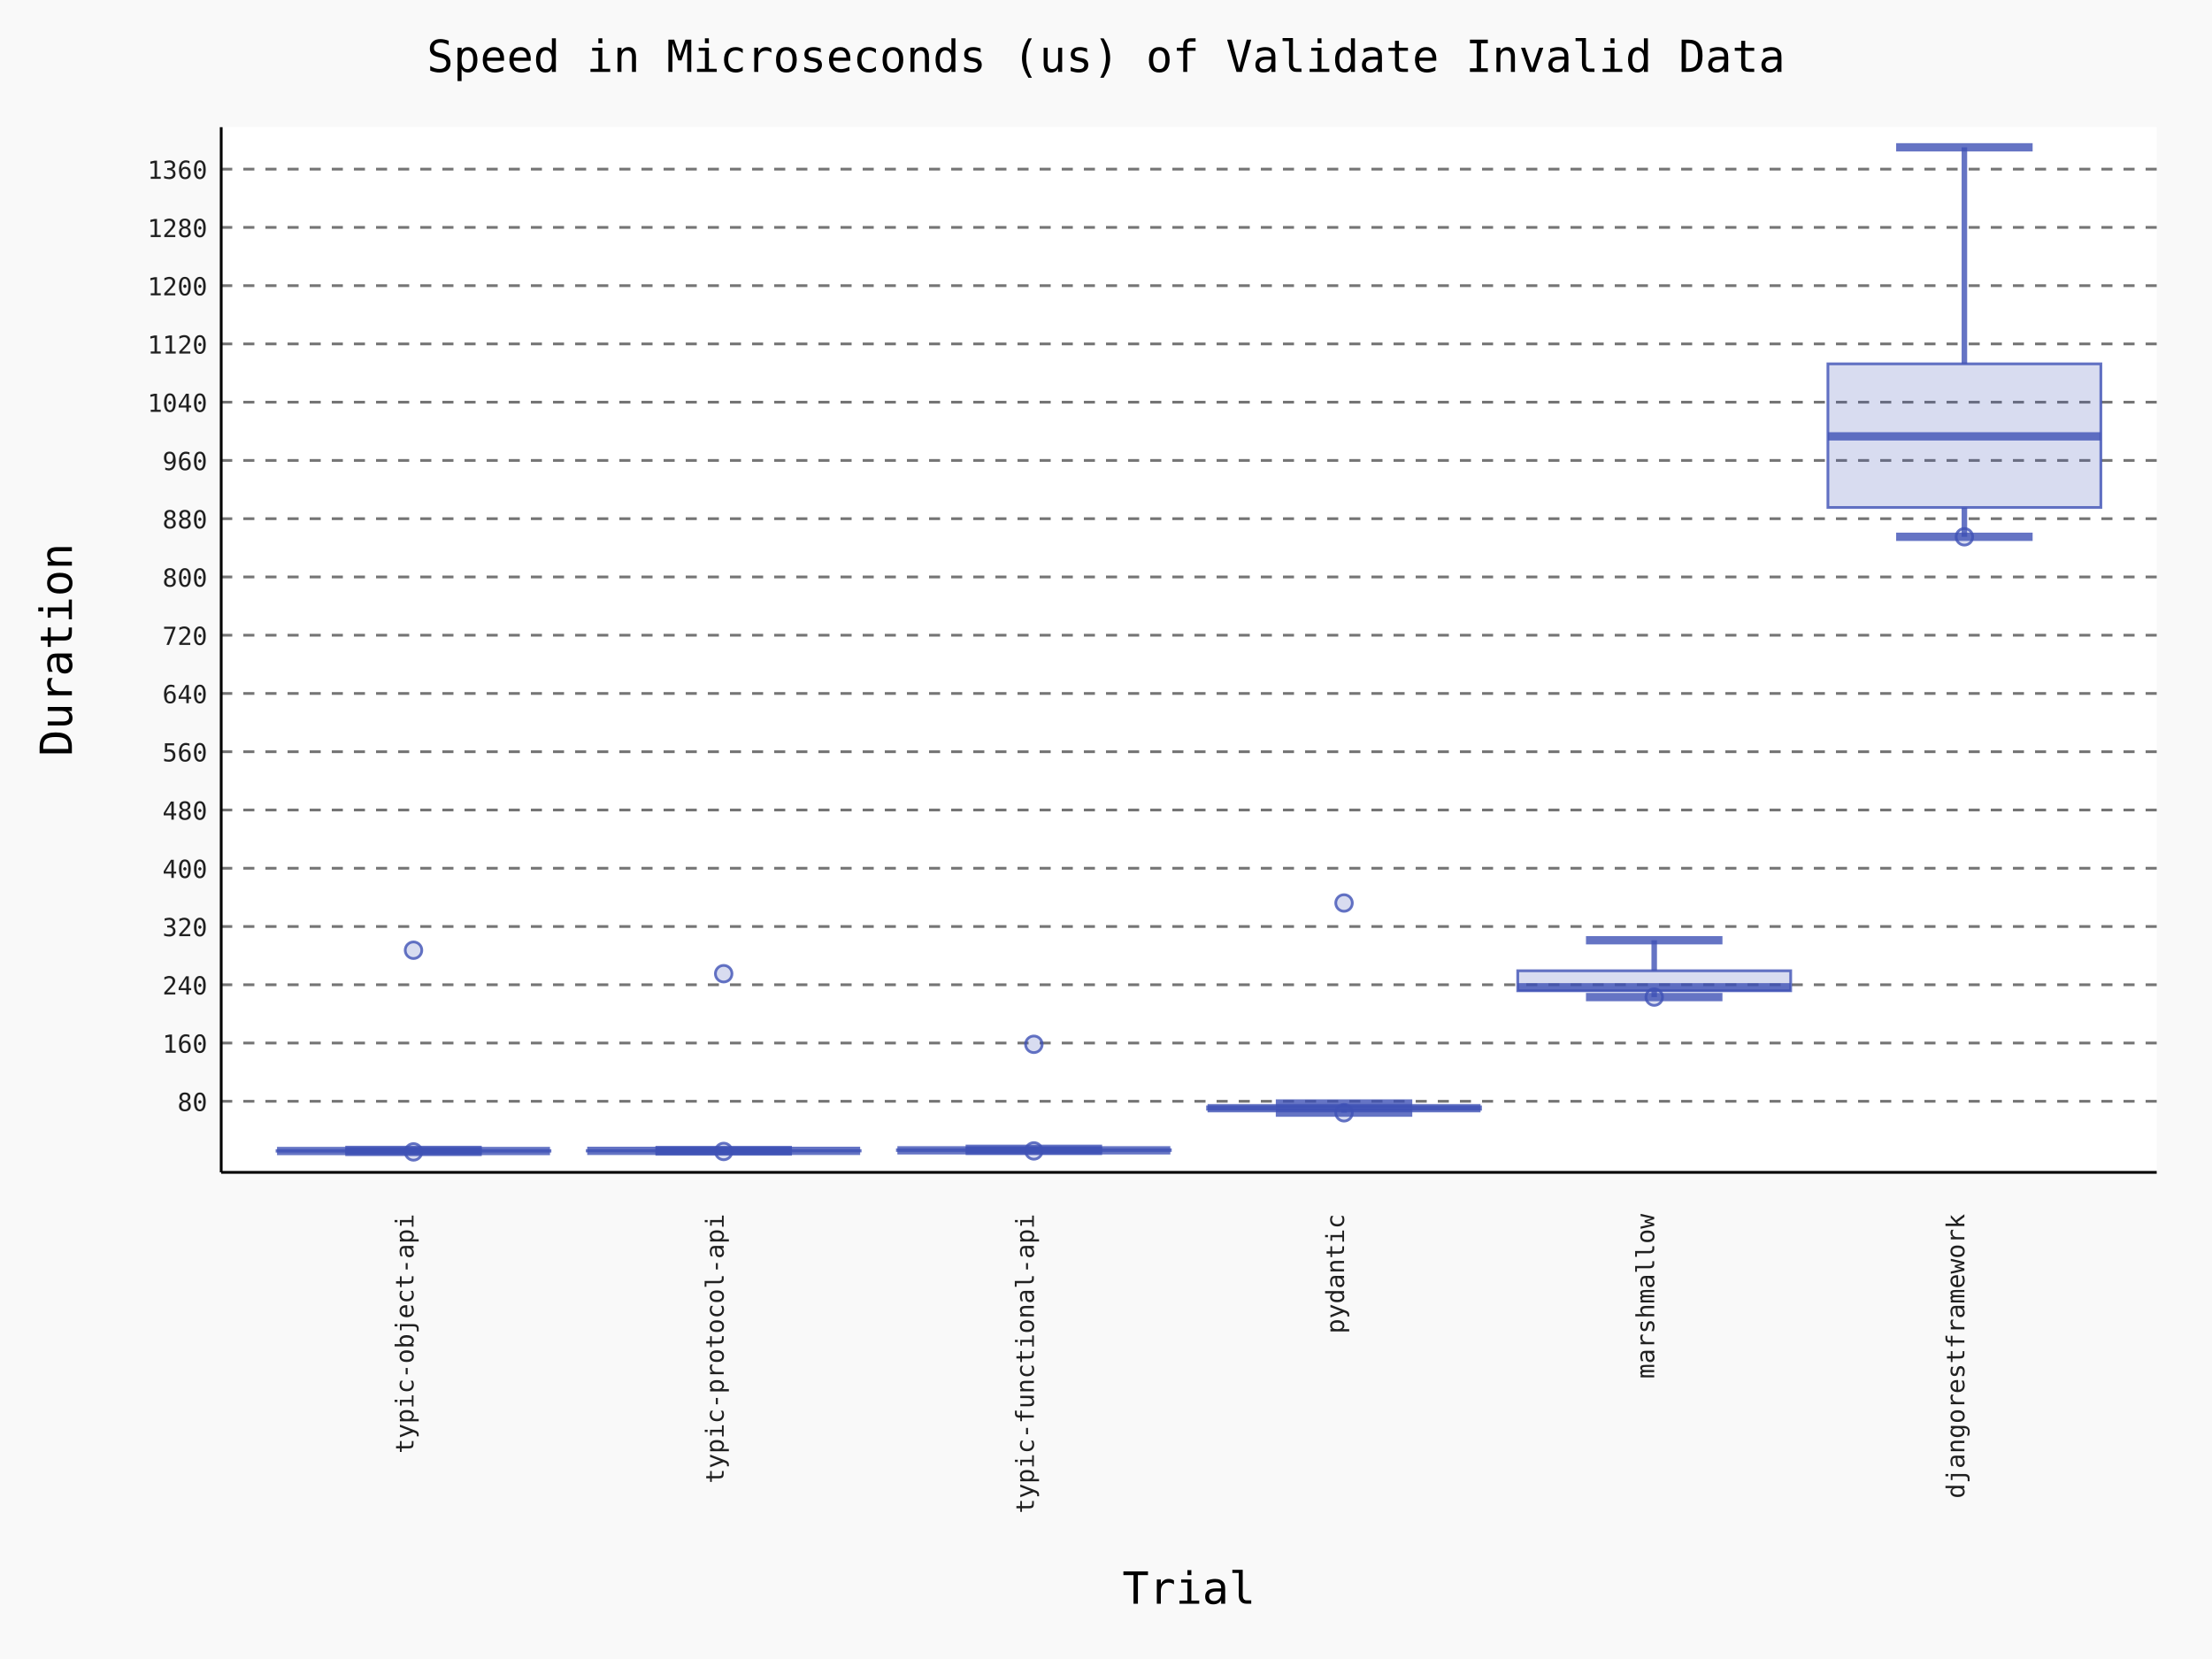
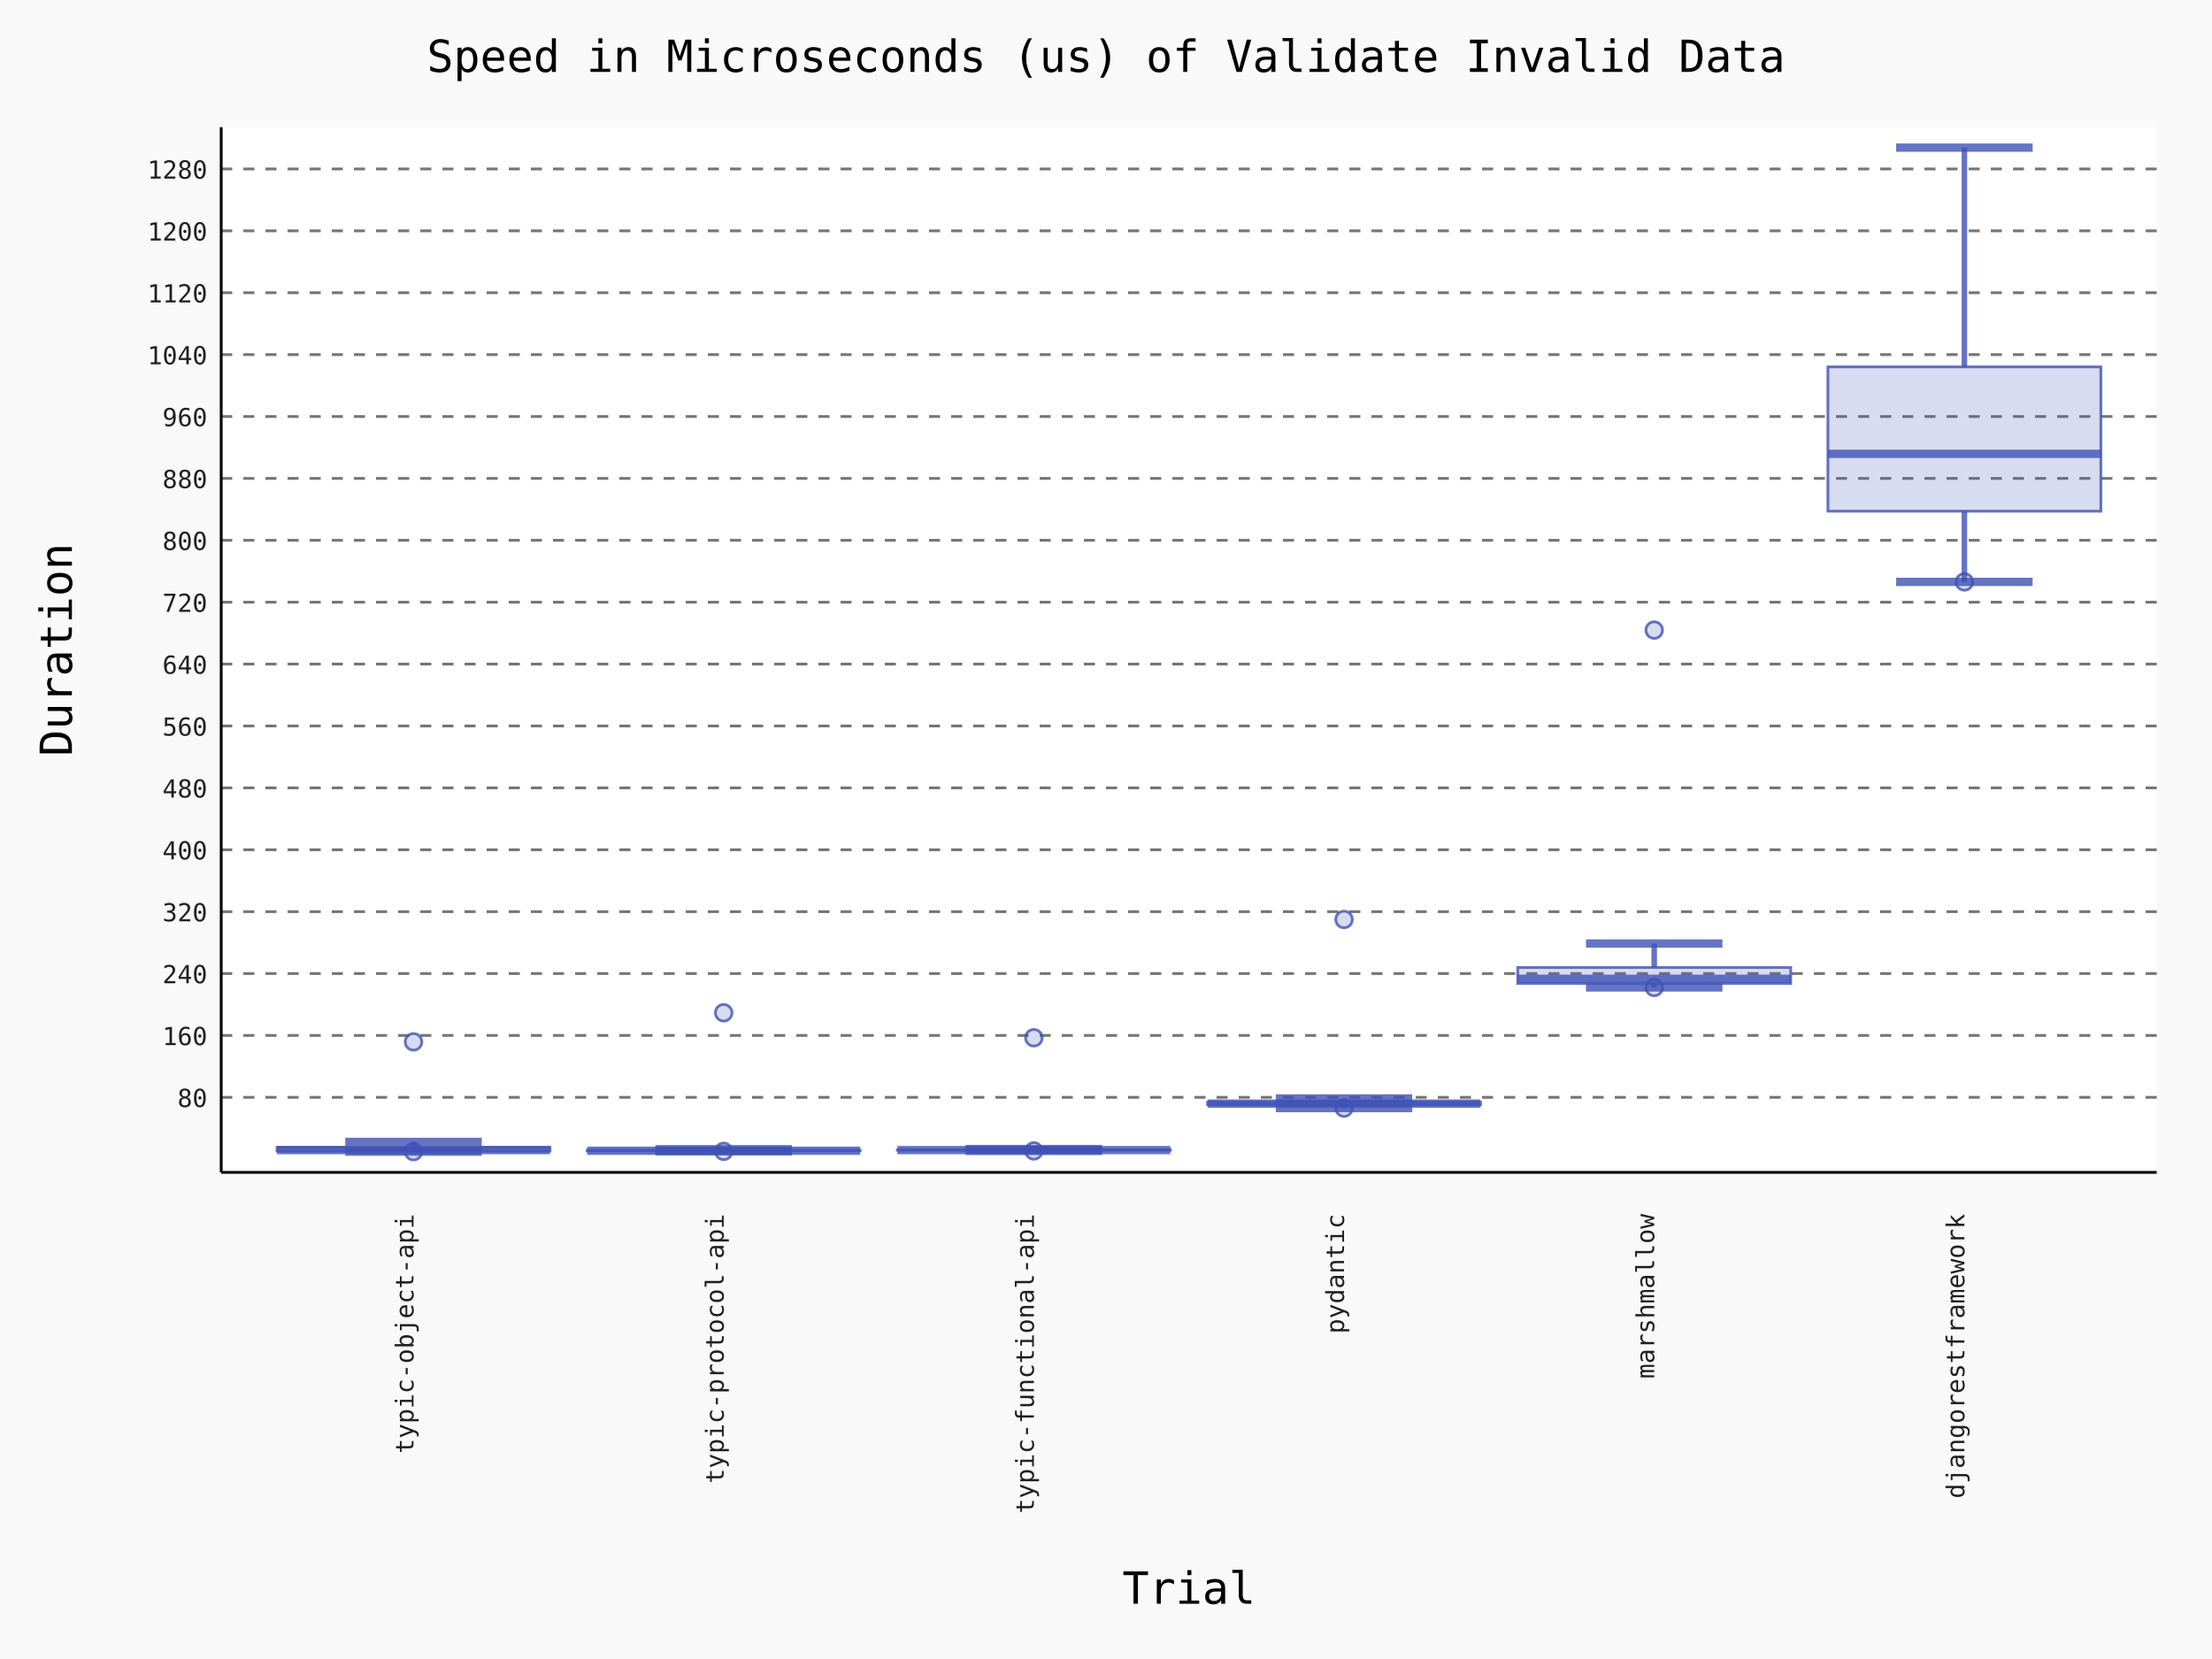
- <svg xmlns="http://www.w3.org/2000/svg" class="pygal-chart" id="chart-93a85186-ef8b-42ab-b8d7-8251a60677cd" viewBox="0 0 800 600">
+ <svg xmlns="http://www.w3.org/2000/svg" id="chart-ef28522b-6632-4b0c-9c1d-3c8eb587b102" class="pygal-chart" viewBox="0 0 800 600">
  <defs>
-     <style type="text/css">#chart-93a85186-ef8b-42ab-b8d7-8251a60677cd{-webkit-user-select:none;-webkit-font-smoothing:antialiased;font-family:Consolas,"Deja Vu Sans Mono","Bitstream Vera Sans Mono","Courier New",monospace}#chart-93a85186-ef8b-42ab-b8d7-8251a60677cd .title{font-family:Consolas,"Deja Vu Sans Mono","Bitstream Vera Sans Mono","Courier New",monospace;font-size:16px}#chart-93a85186-ef8b-42ab-b8d7-8251a60677cd .legends .legend text{font-family:Consolas,"Deja Vu Sans Mono","Bitstream Vera Sans Mono","Courier New",monospace;font-size:14px}#chart-93a85186-ef8b-42ab-b8d7-8251a60677cd .axis text{font-family:Consolas,"Deja Vu Sans Mono","Bitstream Vera Sans Mono","Courier New",monospace;font-size:10px}#chart-93a85186-ef8b-42ab-b8d7-8251a60677cd .axis text.major{font-family:Consolas,"Deja Vu Sans Mono","Bitstream Vera Sans Mono","Courier New",monospace;font-size:10px}#chart-93a85186-ef8b-42ab-b8d7-8251a60677cd .text-overlay text.value{font-family:Consolas,"Deja Vu Sans Mono","Bitstream Vera Sans Mono","Courier New",monospace;font-size:16px}#chart-93a85186-ef8b-42ab-b8d7-8251a60677cd .text-overlay text.label{font-family:Consolas,"Deja Vu Sans Mono","Bitstream Vera Sans Mono","Courier New",monospace;font-size:10px}#chart-93a85186-ef8b-42ab-b8d7-8251a60677cd .tooltip{font-family:Consolas,"Deja Vu Sans Mono","Bitstream Vera Sans Mono","Courier New",monospace;font-size:14px}#chart-93a85186-ef8b-42ab-b8d7-8251a60677cd text.no_data{font-family:Consolas,"Deja Vu Sans Mono","Bitstream Vera Sans Mono","Courier New",monospace;font-size:64px}
- #chart-93a85186-ef8b-42ab-b8d7-8251a60677cd{background-color:rgba(249,249,249,1)}#chart-93a85186-ef8b-42ab-b8d7-8251a60677cd path,#chart-93a85186-ef8b-42ab-b8d7-8251a60677cd line,#chart-93a85186-ef8b-42ab-b8d7-8251a60677cd rect,#chart-93a85186-ef8b-42ab-b8d7-8251a60677cd circle{-webkit-transition:150ms;-moz-transition:150ms;transition:150ms}#chart-93a85186-ef8b-42ab-b8d7-8251a60677cd .graph &gt; .background{fill:rgba(249,249,249,1)}#chart-93a85186-ef8b-42ab-b8d7-8251a60677cd .plot &gt; .background{fill:rgba(255,255,255,1)}#chart-93a85186-ef8b-42ab-b8d7-8251a60677cd .graph{fill:rgba(0,0,0,.87)}#chart-93a85186-ef8b-42ab-b8d7-8251a60677cd text.no_data{fill:rgba(0,0,0,1)}#chart-93a85186-ef8b-42ab-b8d7-8251a60677cd .title{fill:rgba(0,0,0,1)}#chart-93a85186-ef8b-42ab-b8d7-8251a60677cd .legends .legend text{fill:rgba(0,0,0,.87)}#chart-93a85186-ef8b-42ab-b8d7-8251a60677cd .legends .legend:hover text{fill:rgba(0,0,0,1)}#chart-93a85186-ef8b-42ab-b8d7-8251a60677cd .axis .line{stroke:rgba(0,0,0,1)}#chart-93a85186-ef8b-42ab-b8d7-8251a60677cd .axis .guide.line{stroke:rgba(0,0,0,.54)}#chart-93a85186-ef8b-42ab-b8d7-8251a60677cd .axis .major.line{stroke:rgba(0,0,0,.87)}#chart-93a85186-ef8b-42ab-b8d7-8251a60677cd .axis text.major{fill:rgba(0,0,0,1)}#chart-93a85186-ef8b-42ab-b8d7-8251a60677cd .axis.y .guides:hover .guide.line,#chart-93a85186-ef8b-42ab-b8d7-8251a60677cd .line-graph .axis.x .guides:hover .guide.line,#chart-93a85186-ef8b-42ab-b8d7-8251a60677cd .stackedline-graph .axis.x .guides:hover .guide.line,#chart-93a85186-ef8b-42ab-b8d7-8251a60677cd .xy-graph .axis.x .guides:hover .guide.line{stroke:rgba(0,0,0,1)}#chart-93a85186-ef8b-42ab-b8d7-8251a60677cd .axis .guides:hover text{fill:rgba(0,0,0,1)}#chart-93a85186-ef8b-42ab-b8d7-8251a60677cd .reactive{fill-opacity:.7;stroke-opacity:.8}#chart-93a85186-ef8b-42ab-b8d7-8251a60677cd .ci{stroke:rgba(0,0,0,.87)}#chart-93a85186-ef8b-42ab-b8d7-8251a60677cd .reactive.active,#chart-93a85186-ef8b-42ab-b8d7-8251a60677cd .active .reactive{fill-opacity:.8;stroke-opacity:.9;stroke-width:4}#chart-93a85186-ef8b-42ab-b8d7-8251a60677cd .ci .reactive.active{stroke-width:1.5}#chart-93a85186-ef8b-42ab-b8d7-8251a60677cd .series text{fill:rgba(0,0,0,1)}#chart-93a85186-ef8b-42ab-b8d7-8251a60677cd .tooltip rect{fill:rgba(255,255,255,1);stroke:rgba(0,0,0,1);-webkit-transition:opacity 150ms;-moz-transition:opacity 150ms;transition:opacity 150ms}#chart-93a85186-ef8b-42ab-b8d7-8251a60677cd .tooltip .label{fill:rgba(0,0,0,.87)}#chart-93a85186-ef8b-42ab-b8d7-8251a60677cd .tooltip .label{fill:rgba(0,0,0,.87)}#chart-93a85186-ef8b-42ab-b8d7-8251a60677cd .tooltip .legend{font-size:.8em;fill:rgba(0,0,0,.54)}#chart-93a85186-ef8b-42ab-b8d7-8251a60677cd .tooltip .x_label{font-size:.6em;fill:rgba(0,0,0,1)}#chart-93a85186-ef8b-42ab-b8d7-8251a60677cd .tooltip .xlink{font-size:.5em;text-decoration:underline}#chart-93a85186-ef8b-42ab-b8d7-8251a60677cd .tooltip .value{font-size:1.5em}#chart-93a85186-ef8b-42ab-b8d7-8251a60677cd .bound{font-size:.5em}#chart-93a85186-ef8b-42ab-b8d7-8251a60677cd .max-value{font-size:.75em;fill:rgba(0,0,0,.54)}#chart-93a85186-ef8b-42ab-b8d7-8251a60677cd .map-element{fill:rgba(255,255,255,1);stroke:rgba(0,0,0,.54) !important}#chart-93a85186-ef8b-42ab-b8d7-8251a60677cd .map-element .reactive{fill-opacity:inherit;stroke-opacity:inherit}#chart-93a85186-ef8b-42ab-b8d7-8251a60677cd .color-0,#chart-93a85186-ef8b-42ab-b8d7-8251a60677cd .color-0 a:visited{stroke:#3F51B5;fill:#3F51B5}#chart-93a85186-ef8b-42ab-b8d7-8251a60677cd .color-1,#chart-93a85186-ef8b-42ab-b8d7-8251a60677cd .color-1 a:visited{stroke:#3F51B5;fill:#3F51B5}#chart-93a85186-ef8b-42ab-b8d7-8251a60677cd .color-2,#chart-93a85186-ef8b-42ab-b8d7-8251a60677cd .color-2 a:visited{stroke:#3F51B5;fill:#3F51B5}#chart-93a85186-ef8b-42ab-b8d7-8251a60677cd .color-3,#chart-93a85186-ef8b-42ab-b8d7-8251a60677cd .color-3 a:visited{stroke:#3F51B5;fill:#3F51B5}#chart-93a85186-ef8b-42ab-b8d7-8251a60677cd .color-4,#chart-93a85186-ef8b-42ab-b8d7-8251a60677cd .color-4 a:visited{stroke:#3F51B5;fill:#3F51B5}#chart-93a85186-ef8b-42ab-b8d7-8251a60677cd .color-5,#chart-93a85186-ef8b-42ab-b8d7-8251a60677cd .color-5 a:visited{stroke:#3F51B5;fill:#3F51B5}#chart-93a85186-ef8b-42ab-b8d7-8251a60677cd .text-overlay .color-0 text{fill:black}#chart-93a85186-ef8b-42ab-b8d7-8251a60677cd .text-overlay .color-1 text{fill:black}#chart-93a85186-ef8b-42ab-b8d7-8251a60677cd .text-overlay .color-2 text{fill:black}#chart-93a85186-ef8b-42ab-b8d7-8251a60677cd .text-overlay .color-3 text{fill:black}#chart-93a85186-ef8b-42ab-b8d7-8251a60677cd .text-overlay .color-4 text{fill:black}#chart-93a85186-ef8b-42ab-b8d7-8251a60677cd .text-overlay .color-5 text{fill:black}
- #chart-93a85186-ef8b-42ab-b8d7-8251a60677cd text.no_data{text-anchor:middle}#chart-93a85186-ef8b-42ab-b8d7-8251a60677cd .guide.line{fill:none}#chart-93a85186-ef8b-42ab-b8d7-8251a60677cd .centered{text-anchor:middle}#chart-93a85186-ef8b-42ab-b8d7-8251a60677cd .title{text-anchor:middle}#chart-93a85186-ef8b-42ab-b8d7-8251a60677cd .legends .legend text{fill-opacity:1}#chart-93a85186-ef8b-42ab-b8d7-8251a60677cd .axis.x text{text-anchor:middle}#chart-93a85186-ef8b-42ab-b8d7-8251a60677cd .axis.x:not(.web) text[transform]{text-anchor:start}#chart-93a85186-ef8b-42ab-b8d7-8251a60677cd .axis.x:not(.web) text[transform].backwards{text-anchor:end}#chart-93a85186-ef8b-42ab-b8d7-8251a60677cd .axis.y text{text-anchor:end}#chart-93a85186-ef8b-42ab-b8d7-8251a60677cd .axis.y text[transform].backwards{text-anchor:start}#chart-93a85186-ef8b-42ab-b8d7-8251a60677cd .axis.y2 text{text-anchor:start}#chart-93a85186-ef8b-42ab-b8d7-8251a60677cd .axis.y2 text[transform].backwards{text-anchor:end}#chart-93a85186-ef8b-42ab-b8d7-8251a60677cd .axis .guide.line{stroke-dasharray:4,4}#chart-93a85186-ef8b-42ab-b8d7-8251a60677cd .axis .major.guide.line{stroke-dasharray:6,6}#chart-93a85186-ef8b-42ab-b8d7-8251a60677cd .horizontal .axis.y .guide.line,#chart-93a85186-ef8b-42ab-b8d7-8251a60677cd .horizontal .axis.y2 .guide.line,#chart-93a85186-ef8b-42ab-b8d7-8251a60677cd .vertical .axis.x .guide.line{opacity:0}#chart-93a85186-ef8b-42ab-b8d7-8251a60677cd .horizontal .axis.always_show .guide.line,#chart-93a85186-ef8b-42ab-b8d7-8251a60677cd .vertical .axis.always_show .guide.line{opacity:1 !important}#chart-93a85186-ef8b-42ab-b8d7-8251a60677cd .axis.y .guides:hover .guide.line,#chart-93a85186-ef8b-42ab-b8d7-8251a60677cd .axis.y2 .guides:hover .guide.line,#chart-93a85186-ef8b-42ab-b8d7-8251a60677cd .axis.x .guides:hover .guide.line{opacity:1}#chart-93a85186-ef8b-42ab-b8d7-8251a60677cd .axis .guides:hover text{opacity:1}#chart-93a85186-ef8b-42ab-b8d7-8251a60677cd .nofill{fill:none}#chart-93a85186-ef8b-42ab-b8d7-8251a60677cd .subtle-fill{fill-opacity:.2}#chart-93a85186-ef8b-42ab-b8d7-8251a60677cd .dot{stroke-width:1px;fill-opacity:1}#chart-93a85186-ef8b-42ab-b8d7-8251a60677cd .dot.active{stroke-width:5px}#chart-93a85186-ef8b-42ab-b8d7-8251a60677cd .dot.negative{fill:transparent}#chart-93a85186-ef8b-42ab-b8d7-8251a60677cd text,#chart-93a85186-ef8b-42ab-b8d7-8251a60677cd tspan{stroke:none !important}#chart-93a85186-ef8b-42ab-b8d7-8251a60677cd .series text.active{opacity:1}#chart-93a85186-ef8b-42ab-b8d7-8251a60677cd .tooltip rect{fill-opacity:.95;stroke-width:.5}#chart-93a85186-ef8b-42ab-b8d7-8251a60677cd .tooltip text{fill-opacity:1}#chart-93a85186-ef8b-42ab-b8d7-8251a60677cd .showable{visibility:hidden}#chart-93a85186-ef8b-42ab-b8d7-8251a60677cd .showable.shown{visibility:visible}#chart-93a85186-ef8b-42ab-b8d7-8251a60677cd .gauge-background{fill:rgba(229,229,229,1);stroke:none}#chart-93a85186-ef8b-42ab-b8d7-8251a60677cd .bg-lines{stroke:rgba(249,249,249,1);stroke-width:2px}
+     <style type="text/css">#chart-ef28522b-6632-4b0c-9c1d-3c8eb587b102{-webkit-user-select:none;-webkit-font-smoothing:antialiased;font-family:Consolas,"Deja Vu Sans Mono","Bitstream Vera Sans Mono","Courier New",monospace}#chart-ef28522b-6632-4b0c-9c1d-3c8eb587b102 .title{font-family:Consolas,"Deja Vu Sans Mono","Bitstream Vera Sans Mono","Courier New",monospace;font-size:16px}#chart-ef28522b-6632-4b0c-9c1d-3c8eb587b102 .legends .legend text{font-family:Consolas,"Deja Vu Sans Mono","Bitstream Vera Sans Mono","Courier New",monospace;font-size:14px}#chart-ef28522b-6632-4b0c-9c1d-3c8eb587b102 .axis text{font-family:Consolas,"Deja Vu Sans Mono","Bitstream Vera Sans Mono","Courier New",monospace;font-size:10px}#chart-ef28522b-6632-4b0c-9c1d-3c8eb587b102 .axis text.major{font-family:Consolas,"Deja Vu Sans Mono","Bitstream Vera Sans Mono","Courier New",monospace;font-size:10px}#chart-ef28522b-6632-4b0c-9c1d-3c8eb587b102 .text-overlay text.value{font-family:Consolas,"Deja Vu Sans Mono","Bitstream Vera Sans Mono","Courier New",monospace;font-size:16px}#chart-ef28522b-6632-4b0c-9c1d-3c8eb587b102 .text-overlay text.label{font-family:Consolas,"Deja Vu Sans Mono","Bitstream Vera Sans Mono","Courier New",monospace;font-size:10px}#chart-ef28522b-6632-4b0c-9c1d-3c8eb587b102 .tooltip{font-family:Consolas,"Deja Vu Sans Mono","Bitstream Vera Sans Mono","Courier New",monospace;font-size:14px}#chart-ef28522b-6632-4b0c-9c1d-3c8eb587b102 text.no_data{font-family:Consolas,"Deja Vu Sans Mono","Bitstream Vera Sans Mono","Courier New",monospace;font-size:64px}
+ #chart-ef28522b-6632-4b0c-9c1d-3c8eb587b102{background-color:rgba(249,249,249,1)}#chart-ef28522b-6632-4b0c-9c1d-3c8eb587b102 path,#chart-ef28522b-6632-4b0c-9c1d-3c8eb587b102 line,#chart-ef28522b-6632-4b0c-9c1d-3c8eb587b102 rect,#chart-ef28522b-6632-4b0c-9c1d-3c8eb587b102 circle{-webkit-transition:150ms;-moz-transition:150ms;transition:150ms}#chart-ef28522b-6632-4b0c-9c1d-3c8eb587b102 .graph &gt; .background{fill:rgba(249,249,249,1)}#chart-ef28522b-6632-4b0c-9c1d-3c8eb587b102 .plot &gt; .background{fill:rgba(255,255,255,1)}#chart-ef28522b-6632-4b0c-9c1d-3c8eb587b102 .graph{fill:rgba(0,0,0,.87)}#chart-ef28522b-6632-4b0c-9c1d-3c8eb587b102 text.no_data{fill:rgba(0,0,0,1)}#chart-ef28522b-6632-4b0c-9c1d-3c8eb587b102 .title{fill:rgba(0,0,0,1)}#chart-ef28522b-6632-4b0c-9c1d-3c8eb587b102 .legends .legend text{fill:rgba(0,0,0,.87)}#chart-ef28522b-6632-4b0c-9c1d-3c8eb587b102 .legends .legend:hover text{fill:rgba(0,0,0,1)}#chart-ef28522b-6632-4b0c-9c1d-3c8eb587b102 .axis .line{stroke:rgba(0,0,0,1)}#chart-ef28522b-6632-4b0c-9c1d-3c8eb587b102 .axis .guide.line{stroke:rgba(0,0,0,.54)}#chart-ef28522b-6632-4b0c-9c1d-3c8eb587b102 .axis .major.line{stroke:rgba(0,0,0,.87)}#chart-ef28522b-6632-4b0c-9c1d-3c8eb587b102 .axis text.major{fill:rgba(0,0,0,1)}#chart-ef28522b-6632-4b0c-9c1d-3c8eb587b102 .axis.y .guides:hover .guide.line,#chart-ef28522b-6632-4b0c-9c1d-3c8eb587b102 .line-graph .axis.x .guides:hover .guide.line,#chart-ef28522b-6632-4b0c-9c1d-3c8eb587b102 .stackedline-graph .axis.x .guides:hover .guide.line,#chart-ef28522b-6632-4b0c-9c1d-3c8eb587b102 .xy-graph .axis.x .guides:hover .guide.line{stroke:rgba(0,0,0,1)}#chart-ef28522b-6632-4b0c-9c1d-3c8eb587b102 .axis .guides:hover text{fill:rgba(0,0,0,1)}#chart-ef28522b-6632-4b0c-9c1d-3c8eb587b102 .reactive{fill-opacity:.7;stroke-opacity:.8}#chart-ef28522b-6632-4b0c-9c1d-3c8eb587b102 .ci{stroke:rgba(0,0,0,.87)}#chart-ef28522b-6632-4b0c-9c1d-3c8eb587b102 .reactive.active,#chart-ef28522b-6632-4b0c-9c1d-3c8eb587b102 .active .reactive{fill-opacity:.8;stroke-opacity:.9;stroke-width:4}#chart-ef28522b-6632-4b0c-9c1d-3c8eb587b102 .ci .reactive.active{stroke-width:1.5}#chart-ef28522b-6632-4b0c-9c1d-3c8eb587b102 .series text{fill:rgba(0,0,0,1)}#chart-ef28522b-6632-4b0c-9c1d-3c8eb587b102 .tooltip rect{fill:rgba(255,255,255,1);stroke:rgba(0,0,0,1);-webkit-transition:opacity 150ms;-moz-transition:opacity 150ms;transition:opacity 150ms}#chart-ef28522b-6632-4b0c-9c1d-3c8eb587b102 .tooltip .label{fill:rgba(0,0,0,.87)}#chart-ef28522b-6632-4b0c-9c1d-3c8eb587b102 .tooltip .label{fill:rgba(0,0,0,.87)}#chart-ef28522b-6632-4b0c-9c1d-3c8eb587b102 .tooltip .legend{font-size:.8em;fill:rgba(0,0,0,.54)}#chart-ef28522b-6632-4b0c-9c1d-3c8eb587b102 .tooltip .x_label{font-size:.6em;fill:rgba(0,0,0,1)}#chart-ef28522b-6632-4b0c-9c1d-3c8eb587b102 .tooltip .xlink{font-size:.5em;text-decoration:underline}#chart-ef28522b-6632-4b0c-9c1d-3c8eb587b102 .tooltip .value{font-size:1.5em}#chart-ef28522b-6632-4b0c-9c1d-3c8eb587b102 .bound{font-size:.5em}#chart-ef28522b-6632-4b0c-9c1d-3c8eb587b102 .max-value{font-size:.75em;fill:rgba(0,0,0,.54)}#chart-ef28522b-6632-4b0c-9c1d-3c8eb587b102 .map-element{fill:rgba(255,255,255,1);stroke:rgba(0,0,0,.54) !important}#chart-ef28522b-6632-4b0c-9c1d-3c8eb587b102 .map-element .reactive{fill-opacity:inherit;stroke-opacity:inherit}#chart-ef28522b-6632-4b0c-9c1d-3c8eb587b102 .color-0,#chart-ef28522b-6632-4b0c-9c1d-3c8eb587b102 .color-0 a:visited{stroke:#3F51B5;fill:#3F51B5}#chart-ef28522b-6632-4b0c-9c1d-3c8eb587b102 .color-1,#chart-ef28522b-6632-4b0c-9c1d-3c8eb587b102 .color-1 a:visited{stroke:#3F51B5;fill:#3F51B5}#chart-ef28522b-6632-4b0c-9c1d-3c8eb587b102 .color-2,#chart-ef28522b-6632-4b0c-9c1d-3c8eb587b102 .color-2 a:visited{stroke:#3F51B5;fill:#3F51B5}#chart-ef28522b-6632-4b0c-9c1d-3c8eb587b102 .color-3,#chart-ef28522b-6632-4b0c-9c1d-3c8eb587b102 .color-3 a:visited{stroke:#3F51B5;fill:#3F51B5}#chart-ef28522b-6632-4b0c-9c1d-3c8eb587b102 .color-4,#chart-ef28522b-6632-4b0c-9c1d-3c8eb587b102 .color-4 a:visited{stroke:#3F51B5;fill:#3F51B5}#chart-ef28522b-6632-4b0c-9c1d-3c8eb587b102 .color-5,#chart-ef28522b-6632-4b0c-9c1d-3c8eb587b102 .color-5 a:visited{stroke:#3F51B5;fill:#3F51B5}#chart-ef28522b-6632-4b0c-9c1d-3c8eb587b102 .text-overlay .color-0 text{fill:black}#chart-ef28522b-6632-4b0c-9c1d-3c8eb587b102 .text-overlay .color-1 text{fill:black}#chart-ef28522b-6632-4b0c-9c1d-3c8eb587b102 .text-overlay .color-2 text{fill:black}#chart-ef28522b-6632-4b0c-9c1d-3c8eb587b102 .text-overlay .color-3 text{fill:black}#chart-ef28522b-6632-4b0c-9c1d-3c8eb587b102 .text-overlay .color-4 text{fill:black}#chart-ef28522b-6632-4b0c-9c1d-3c8eb587b102 .text-overlay .color-5 text{fill:black}
+ #chart-ef28522b-6632-4b0c-9c1d-3c8eb587b102 text.no_data{text-anchor:middle}#chart-ef28522b-6632-4b0c-9c1d-3c8eb587b102 .guide.line{fill:none}#chart-ef28522b-6632-4b0c-9c1d-3c8eb587b102 .centered{text-anchor:middle}#chart-ef28522b-6632-4b0c-9c1d-3c8eb587b102 .title{text-anchor:middle}#chart-ef28522b-6632-4b0c-9c1d-3c8eb587b102 .legends .legend text{fill-opacity:1}#chart-ef28522b-6632-4b0c-9c1d-3c8eb587b102 .axis.x text{text-anchor:middle}#chart-ef28522b-6632-4b0c-9c1d-3c8eb587b102 .axis.x:not(.web) text[transform]{text-anchor:start}#chart-ef28522b-6632-4b0c-9c1d-3c8eb587b102 .axis.x:not(.web) text[transform].backwards{text-anchor:end}#chart-ef28522b-6632-4b0c-9c1d-3c8eb587b102 .axis.y text{text-anchor:end}#chart-ef28522b-6632-4b0c-9c1d-3c8eb587b102 .axis.y text[transform].backwards{text-anchor:start}#chart-ef28522b-6632-4b0c-9c1d-3c8eb587b102 .axis.y2 text{text-anchor:start}#chart-ef28522b-6632-4b0c-9c1d-3c8eb587b102 .axis.y2 text[transform].backwards{text-anchor:end}#chart-ef28522b-6632-4b0c-9c1d-3c8eb587b102 .axis .guide.line{stroke-dasharray:4,4}#chart-ef28522b-6632-4b0c-9c1d-3c8eb587b102 .axis .major.guide.line{stroke-dasharray:6,6}#chart-ef28522b-6632-4b0c-9c1d-3c8eb587b102 .horizontal .axis.y .guide.line,#chart-ef28522b-6632-4b0c-9c1d-3c8eb587b102 .horizontal .axis.y2 .guide.line,#chart-ef28522b-6632-4b0c-9c1d-3c8eb587b102 .vertical .axis.x .guide.line{opacity:0}#chart-ef28522b-6632-4b0c-9c1d-3c8eb587b102 .horizontal .axis.always_show .guide.line,#chart-ef28522b-6632-4b0c-9c1d-3c8eb587b102 .vertical .axis.always_show .guide.line{opacity:1 !important}#chart-ef28522b-6632-4b0c-9c1d-3c8eb587b102 .axis.y .guides:hover .guide.line,#chart-ef28522b-6632-4b0c-9c1d-3c8eb587b102 .axis.y2 .guides:hover .guide.line,#chart-ef28522b-6632-4b0c-9c1d-3c8eb587b102 .axis.x .guides:hover .guide.line{opacity:1}#chart-ef28522b-6632-4b0c-9c1d-3c8eb587b102 .axis .guides:hover text{opacity:1}#chart-ef28522b-6632-4b0c-9c1d-3c8eb587b102 .nofill{fill:none}#chart-ef28522b-6632-4b0c-9c1d-3c8eb587b102 .subtle-fill{fill-opacity:.2}#chart-ef28522b-6632-4b0c-9c1d-3c8eb587b102 .dot{stroke-width:1px;fill-opacity:1}#chart-ef28522b-6632-4b0c-9c1d-3c8eb587b102 .dot.active{stroke-width:5px}#chart-ef28522b-6632-4b0c-9c1d-3c8eb587b102 .dot.negative{fill:transparent}#chart-ef28522b-6632-4b0c-9c1d-3c8eb587b102 text,#chart-ef28522b-6632-4b0c-9c1d-3c8eb587b102 tspan{stroke:none !important}#chart-ef28522b-6632-4b0c-9c1d-3c8eb587b102 .series text.active{opacity:1}#chart-ef28522b-6632-4b0c-9c1d-3c8eb587b102 .tooltip rect{fill-opacity:.95;stroke-width:.5}#chart-ef28522b-6632-4b0c-9c1d-3c8eb587b102 .tooltip text{fill-opacity:1}#chart-ef28522b-6632-4b0c-9c1d-3c8eb587b102 .showable{visibility:hidden}#chart-ef28522b-6632-4b0c-9c1d-3c8eb587b102 .showable.shown{visibility:visible}#chart-ef28522b-6632-4b0c-9c1d-3c8eb587b102 .gauge-background{fill:rgba(229,229,229,1);stroke:none}#chart-ef28522b-6632-4b0c-9c1d-3c8eb587b102 .bg-lines{stroke:rgba(249,249,249,1);stroke-width:2px}
.tooltip .value{font-size:1em !important}.axis text{font-size:9px !important}</style>
  </defs>
  <g class="graph custombox-graph vertical">
-     <rect class="background" height="600" width="800" x="0" y="0" />
-     <g class="plot" transform="translate(80, 46)">
-       <rect class="background" height="378.0" width="700.0" x="0" y="0" />
+     <rect x="0" y="0" width="800" height="600" class="background" />
+     <g transform="translate(80, 46)" class="plot">
+       <rect x="0" y="0" width="700.0" height="378.0" class="background" />
      <g class="axis y always_show">
-         <path class="line" d="M0 378 h700" />
-         <g class="guides">
-           <path class="guide line" d="M0 352.294 h700" />
-           <text class="" x="-5" y="355.794">80</text>
-         </g>
-         <g class="guides">
-           <path class="guide line" d="M0 331.224 h700" />
-           <text class="" x="-5" y="334.724">160</text>
-         </g>
-         <g class="guides">
-           <path class="guide line" d="M0 310.154 h700" />
-           <text class="" x="-5" y="313.654">240</text>
-         </g>
-         <g class="guides">
-           <path class="guide line" d="M0 289.084 h700" />
-           <text class="" x="-5" y="292.584">320</text>
-         </g>
-         <g class="guides">
-           <path class="guide line" d="M0 268.013 h700" />
-           <text class="" x="-5" y="271.513">400</text>
-         </g>
-         <g class="guides">
-           <path class="guide line" d="M0 246.943 h700" />
-           <text class="" x="-5" y="250.443">480</text>
-         </g>
-         <g class="guides">
-           <path class="guide line" d="M0 225.873 h700" />
-           <text class="" x="-5" y="229.373">560</text>
-         </g>
-         <g class="guides">
-           <path class="guide line" d="M0 204.803 h700" />
-           <text class="" x="-5" y="208.303">640</text>
-         </g>
-         <g class="guides">
-           <path class="guide line" d="M0 183.732 h700" />
-           <text class="" x="-5" y="187.232">720</text>
-         </g>
-         <g class="guides">
-           <path class="guide line" d="M0 162.662 h700" />
-           <text class="" x="-5" y="166.162">800</text>
-         </g>
-         <g class="guides">
-           <path class="guide line" d="M0 141.592 h700" />
-           <text class="" x="-5" y="145.092">880</text>
-         </g>
-         <g class="guides">
-           <path class="guide line" d="M0 120.522 h700" />
-           <text class="" x="-5" y="124.022">960</text>
-         </g>
-         <g class="guides">
-           <path class="guide line" d="M0 99.452 h700" />
-           <text class="" x="-5" y="102.952">1040</text>
-         </g>
-         <g class="guides">
-           <path class="guide line" d="M0 78.381 h700" />
-           <text class="" x="-5" y="81.881">1120</text>
-         </g>
-         <g class="guides">
-           <path class="guide line" d="M0 57.311 h700" />
-           <text class="" x="-5" y="60.811">1200</text>
-         </g>
-         <g class="guides">
-           <path class="guide line" d="M0 36.241 h700" />
-           <text class="" x="-5" y="39.741">1280</text>
-         </g>
-         <g class="guides">
-           <path class="guide line" d="M0 15.171 h700" />
-           <text class="" x="-5" y="18.671">1360</text>
+         <path d="M0 378 h700" class="line" />
+         <g class="guides">
+           <path d="M0 350.865 h700" class="guide line" />
+           <text x="-5" y="354.365" class="">80</text>
+         </g>
+         <g class="guides">
+           <path d="M0 328.481 h700" class="guide line" />
+           <text x="-5" y="331.981" class="">160</text>
+         </g>
+         <g class="guides">
+           <path d="M0 306.097 h700" class="guide line" />
+           <text x="-5" y="309.597" class="">240</text>
+         </g>
+         <g class="guides">
+           <path d="M0 283.713 h700" class="guide line" />
+           <text x="-5" y="287.213" class="">320</text>
+         </g>
+         <g class="guides">
+           <path d="M0 261.329 h700" class="guide line" />
+           <text x="-5" y="264.829" class="">400</text>
+         </g>
+         <g class="guides">
+           <path d="M0 238.944 h700" class="guide line" />
+           <text x="-5" y="242.444" class="">480</text>
+         </g>
+         <g class="guides">
+           <path d="M0 216.56 h700" class="guide line" />
+           <text x="-5" y="220.06" class="">560</text>
+         </g>
+         <g class="guides">
+           <path d="M0 194.176 h700" class="guide line" />
+           <text x="-5" y="197.676" class="">640</text>
+         </g>
+         <g class="guides">
+           <path d="M0 171.792 h700" class="guide line" />
+           <text x="-5" y="175.292" class="">720</text>
+         </g>
+         <g class="guides">
+           <path d="M0 149.408 h700" class="guide line" />
+           <text x="-5" y="152.908" class="">800</text>
+         </g>
+         <g class="guides">
+           <path d="M0 127.024 h700" class="guide line" />
+           <text x="-5" y="130.524" class="">880</text>
+         </g>
+         <g class="guides">
+           <path d="M0 104.64 h700" class="guide line" />
+           <text x="-5" y="108.14" class="">960</text>
+         </g>
+         <g class="guides">
+           <path d="M0 82.256 h700" class="guide line" />
+           <text x="-5" y="85.756" class="">1040</text>
+         </g>
+         <g class="guides">
+           <path d="M0 59.872 h700" class="guide line" />
+           <text x="-5" y="63.372" class="">1120</text>
+         </g>
+         <g class="guides">
+           <path d="M0 37.488 h700" class="guide line" />
+           <text x="-5" y="40.988" class="">1200</text>
+         </g>
+         <g class="guides">
+           <path d="M0 15.104 h700" class="guide line" />
+           <text x="-5" y="18.604" class="">1280</text>
        </g>
      </g>
      <g class="axis x">
-         <path class="line" d="M0 0 v378" />
-         <g class="guides">
-           <path class="guide line" d="M69.551 0 v378" />
-           <text class="backwards" transform="rotate(270 69.55128 393)" x="69.551" y="393.0">typic-object-api</text>
-         </g>
-         <g class="guides">
-           <path class="guide line" d="M181.731 0 v378" />
-           <text class="backwards" transform="rotate(270 181.7308 393)" x="181.731" y="393.0">typic-protocol-api</text>
-         </g>
-         <g class="guides">
-           <path class="guide line" d="M293.91 0 v378" />
-           <text class="backwards" transform="rotate(270 293.9103 393)" x="293.91" y="393.0">typic-functional-api</text>
-         </g>
-         <g class="guides">
-           <path class="guide line" d="M406.09 0 v378" />
-           <text class="backwards" transform="rotate(270 406.0897 393)" x="406.09" y="393.0">pydantic</text>
-         </g>
-         <g class="guides">
-           <path class="guide line" d="M518.269 0 v378" />
-           <text class="backwards" transform="rotate(270 518.2692 393)" x="518.269" y="393.0">marshmallow</text>
-         </g>
-         <g class="guides">
-           <path class="guide line" d="M630.449 0 v378" />
-           <text class="backwards" transform="rotate(270 630.4487 393)" x="630.449" y="393.0">djangorestframework</text>
+         <path d="M0 0 v378" class="line" />
+         <g class="guides">
+           <path d="M69.551 0 v378" class="guide line" />
+           <text x="69.551" y="393.0" class="backwards" transform="rotate(270 69.55128 393)">typic-object-api</text>
+         </g>
+         <g class="guides">
+           <path d="M181.731 0 v378" class="guide line" />
+           <text x="181.731" y="393.0" class="backwards" transform="rotate(270 181.7308 393)">typic-protocol-api</text>
+         </g>
+         <g class="guides">
+           <path d="M293.91 0 v378" class="guide line" />
+           <text x="293.91" y="393.0" class="backwards" transform="rotate(270 293.9103 393)">typic-functional-api</text>
+         </g>
+         <g class="guides">
+           <path d="M406.09 0 v378" class="guide line" />
+           <text x="406.09" y="393.0" class="backwards" transform="rotate(270 406.0897 393)">pydantic</text>
+         </g>
+         <g class="guides">
+           <path d="M518.269 0 v378" class="guide line" />
+           <text x="518.269" y="393.0" class="backwards" transform="rotate(270 518.2692 393)">marshmallow</text>
+         </g>
+         <g class="guides">
+           <path d="M630.449 0 v378" class="guide line" />
+           <text x="630.449" y="393.0" class="backwards" transform="rotate(270 630.4487 393)">djangorestframework</text>
        </g>
      </g>
      <g class="series serie-0 color-0">
        <g class="boxes">
          <g class="box">
-             <path class="reactive tooltip-trigger" d="M44.872 370.603 L94.231 370.603" stroke-width="3" />
-             <path class="reactive tooltip-trigger" d="M20.192 370.277 L118.91 370.277" stroke-width="3" />
-             <path class="reactive tooltip-trigger" d="M44.872 369.876 L94.231 369.876" stroke-width="3" />
-             <path class="reactive tooltip-trigger" d="M69.551 370.603 L69.551 370.335" stroke-width="2" />
-             <path class="reactive tooltip-trigger" d="M69.551 369.876 L69.551 370.152" stroke-width="2" />
-             <rect class="subtle-fill reactive tooltip-trigger" height="0.184" width="98.718" x="20.192" y="370.152" />
-             <circle class="subtle-fill reactive tooltip-trigger" cx="69.551" cy="370.603" r="3" />
-             <circle class="subtle-fill reactive tooltip-trigger" cx="69.551" cy="297.664" r="3" />
+             <path stroke-width="3" d="M44.872 370.509 L94.231 370.509" class="reactive tooltip-trigger" />
+             <path stroke-width="3" d="M20.192 369.941 L118.91 369.941" class="reactive tooltip-trigger" />
+             <path stroke-width="3" d="M44.872 366.983 L94.231 366.983" class="reactive tooltip-trigger" />
+             <path stroke-width="2" d="M69.551 370.509 L69.551 370.283" class="reactive tooltip-trigger" />
+             <path stroke-width="2" d="M69.551 366.983 L69.551 368.964" class="reactive tooltip-trigger" />
+             <rect x="20.192" y="368.964" height="1.32" width="98.718" class="subtle-fill reactive tooltip-trigger" />
+             <circle cx="69.551" cy="370.509" r="3" class="subtle-fill reactive tooltip-trigger" />
+             <circle cx="69.551" cy="330.807" r="3" class="subtle-fill reactive tooltip-trigger" />
          </g>
        </g>
      </g>
      <g class="series serie-1 color-1">
        <g class="boxes">
          <g class="box">
-             <path class="reactive tooltip-trigger" d="M157.051 370.443 L206.41 370.443" stroke-width="3" />
-             <path class="reactive tooltip-trigger" d="M132.372 370.221 L231.09 370.221" stroke-width="3" />
-             <path class="reactive tooltip-trigger" d="M157.051 369.915 L206.41 369.915" stroke-width="3" />
-             <path class="reactive tooltip-trigger" d="M181.731 370.443 L181.731 370.27" stroke-width="2" />
-             <path class="reactive tooltip-trigger" d="M181.731 369.915 L181.731 370.128" stroke-width="2" />
-             <rect class="subtle-fill reactive tooltip-trigger" height="0.142" width="98.718" x="132.372" y="370.128" />
-             <circle class="subtle-fill reactive tooltip-trigger" cx="181.731" cy="370.443" r="3" />
-             <circle class="subtle-fill reactive tooltip-trigger" cx="181.731" cy="306.151" r="3" />
+             <path stroke-width="3" d="M157.051 370.397 L206.41 370.397" class="reactive tooltip-trigger" />
+             <path stroke-width="3" d="M132.372 370.176 L231.09 370.176" class="reactive tooltip-trigger" />
+             <path stroke-width="3" d="M157.051 369.617 L206.41 369.617" class="reactive tooltip-trigger" />
+             <path stroke-width="2" d="M181.731 370.397 L181.731 370.246" class="reactive tooltip-trigger" />
+             <path stroke-width="2" d="M181.731 369.617 L181.731 369.995" class="reactive tooltip-trigger" />
+             <rect x="132.372" y="369.995" height="0.252" width="98.718" class="subtle-fill reactive tooltip-trigger" />
+             <circle cx="181.731" cy="370.397" r="3" class="subtle-fill reactive tooltip-trigger" />
+             <circle cx="181.731" cy="320.282" r="3" class="subtle-fill reactive tooltip-trigger" />
          </g>
        </g>
      </g>
      <g class="series serie-2 color-2">
        <g class="boxes">
          <g class="box">
-             <path class="reactive tooltip-trigger" d="M269.231 370.242 L318.59 370.242" stroke-width="3" />
-             <path class="reactive tooltip-trigger" d="M244.551 370.029 L343.269 370.029" stroke-width="3" />
-             <path class="reactive tooltip-trigger" d="M269.231 369.473 L318.59 369.473" stroke-width="3" />
-             <path class="reactive tooltip-trigger" d="M293.91 370.242 L293.91 370.093" stroke-width="2" />
-             <path class="reactive tooltip-trigger" d="M293.91 369.473 L293.91 369.846" stroke-width="2" />
-             <rect class="subtle-fill reactive tooltip-trigger" height="0.247" width="98.718" x="244.551" y="369.846" />
-             <circle class="subtle-fill reactive tooltip-trigger" cx="293.91" cy="370.242" r="3" />
-             <circle class="subtle-fill reactive tooltip-trigger" cx="293.91" cy="331.687" r="3" />
+             <path stroke-width="3" d="M269.231 370.245 L318.59 370.245" class="reactive tooltip-trigger" />
+             <path stroke-width="3" d="M244.551 369.947 L343.269 369.947" class="reactive tooltip-trigger" />
+             <path stroke-width="3" d="M269.231 369.565 L318.59 369.565" class="reactive tooltip-trigger" />
+             <path stroke-width="2" d="M293.91 370.245 L293.91 370.014" class="reactive tooltip-trigger" />
+             <path stroke-width="2" d="M293.91 369.565 L293.91 369.834" class="reactive tooltip-trigger" />
+             <rect x="244.551" y="369.834" height="0.18" width="98.718" class="subtle-fill reactive tooltip-trigger" />
+             <circle cx="293.91" cy="370.245" r="3" class="subtle-fill reactive tooltip-trigger" />
+             <circle cx="293.91" cy="329.321" r="3" class="subtle-fill reactive tooltip-trigger" />
          </g>
        </g>
      </g>
      <g class="series serie-3 color-3">
        <g class="boxes">
          <g class="box">
-             <path class="reactive tooltip-trigger" d="M381.41 356.397 L430.769 356.397" stroke-width="3" />
-             <path class="reactive tooltip-trigger" d="M356.731 354.799 L455.449 354.799" stroke-width="3" />
-             <path class="reactive tooltip-trigger" d="M381.41 353.097 L430.769 353.097" stroke-width="3" />
-             <path class="reactive tooltip-trigger" d="M406.09 356.397 L406.09 355.162" stroke-width="2" />
-             <path class="reactive tooltip-trigger" d="M406.09 353.097 L406.09 354.338" stroke-width="2" />
-             <rect class="subtle-fill reactive tooltip-trigger" height="0.824" width="98.718" x="356.731" y="354.338" />
-             <circle class="subtle-fill reactive tooltip-trigger" cx="406.09" cy="356.459" r="3" />
-             <circle class="subtle-fill reactive tooltip-trigger" cx="406.09" cy="280.583" r="3" />
+             <path stroke-width="3" d="M381.41 354.76 L430.769 354.76" class="reactive tooltip-trigger" />
+             <path stroke-width="3" d="M356.731 353.129 L455.449 353.129" class="reactive tooltip-trigger" />
+             <path stroke-width="3" d="M381.41 351.253 L430.769 351.253" class="reactive tooltip-trigger" />
+             <path stroke-width="2" d="M406.09 354.76 L406.09 353.525" class="reactive tooltip-trigger" />
+             <path stroke-width="2" d="M406.09 351.253 L406.09 352.623" class="reactive tooltip-trigger" />
+             <rect x="356.731" y="352.623" height="0.902" width="98.718" class="subtle-fill reactive tooltip-trigger" />
+             <circle cx="406.09" cy="354.76" r="3" class="subtle-fill reactive tooltip-trigger" />
+             <circle cx="406.09" cy="286.539" r="3" class="subtle-fill reactive tooltip-trigger" />
          </g>
        </g>
      </g>
      <g class="series serie-4 color-4">
        <g class="boxes">
          <g class="box">
-             <path class="reactive tooltip-trigger" d="M493.59 314.611 L542.949 314.611" stroke-width="3" />
-             <path class="reactive tooltip-trigger" d="M468.91 311.061 L567.628 311.061" stroke-width="3" />
-             <path class="reactive tooltip-trigger" d="M493.59 294.056 L542.949 294.056" stroke-width="3" />
-             <path class="reactive tooltip-trigger" d="M518.269 314.611 L518.269 312.32" stroke-width="2" />
-             <path class="reactive tooltip-trigger" d="M518.269 294.056 L518.269 305.087" stroke-width="2" />
-             <rect class="subtle-fill reactive tooltip-trigger" height="7.233" width="98.718" x="468.91" y="305.087" />
-             <circle class="subtle-fill reactive tooltip-trigger" cx="518.269" cy="314.611" r="3" />
-             <circle class="subtle-fill reactive tooltip-trigger" cx="518.269" cy="-109.866" r="3" />
+             <path stroke-width="3" d="M493.59 311.127 L542.949 311.127" class="reactive tooltip-trigger" />
+             <path stroke-width="3" d="M468.91 307.988 L567.628 307.988" class="reactive tooltip-trigger" />
+             <path stroke-width="3" d="M493.59 295.23 L542.949 295.23" class="reactive tooltip-trigger" />
+             <path stroke-width="2" d="M518.269 311.127 L518.269 309.672" class="reactive tooltip-trigger" />
+             <path stroke-width="2" d="M518.269 295.23 L518.269 303.9" class="reactive tooltip-trigger" />
+             <rect x="468.91" y="303.9" height="5.772" width="98.718" class="subtle-fill reactive tooltip-trigger" />
+             <circle cx="518.269" cy="311.127" r="3" class="subtle-fill reactive tooltip-trigger" />
+             <circle cx="518.269" cy="181.882" r="3" class="subtle-fill reactive tooltip-trigger" />
          </g>
        </g>
      </g>
      <g class="series serie-5 color-5">
        <g class="boxes">
          <g class="box">
-             <path class="reactive tooltip-trigger" d="M605.769 148.144 L655.128 148.144" stroke-width="3" />
-             <path class="reactive tooltip-trigger" d="M581.09 111.814 L679.808 111.814" stroke-width="3" />
-             <path class="reactive tooltip-trigger" d="M605.769 7.281 L655.128 7.281" stroke-width="3" />
-             <path class="reactive tooltip-trigger" d="M630.449 148.144 L630.449 137.536" stroke-width="2" />
-             <path class="reactive tooltip-trigger" d="M630.449 7.281 L630.449 85.587" stroke-width="2" />
-             <rect class="subtle-fill reactive tooltip-trigger" height="51.948" width="98.718" x="581.09" y="85.587" />
-             <circle class="subtle-fill reactive tooltip-trigger" cx="630.449" cy="148.144" r="3" />
-             <circle class="subtle-fill reactive tooltip-trigger" cx="630.449" cy="-422.161" r="3" />
+             <path stroke-width="3" d="M605.769 164.455 L655.128 164.455" class="reactive tooltip-trigger" />
+             <path stroke-width="3" d="M581.09 118.145 L679.808 118.145" class="reactive tooltip-trigger" />
+             <path stroke-width="3" d="M605.769 7.396 L655.128 7.396" class="reactive tooltip-trigger" />
+             <path stroke-width="2" d="M630.449 164.455 L630.449 138.879" class="reactive tooltip-trigger" />
+             <path stroke-width="2" d="M630.449 7.396 L630.449 86.687" class="reactive tooltip-trigger" />
+             <rect x="581.09" y="86.687" height="52.191" width="98.718" class="subtle-fill reactive tooltip-trigger" />
+             <circle cx="630.449" cy="164.455" r="3" class="subtle-fill reactive tooltip-trigger" />
+             <circle cx="630.449" cy="-428.853" r="3" class="subtle-fill reactive tooltip-trigger" />
          </g>
        </g>
      </g>
    </g>
    <g class="titles">
-       <text class="title plot_title" x="400.0" y="26">Speed in Microseconds (us) of Validate Invalid Data</text>
-       <text class="title" x="430.0" y="580.0">Trial</text>
-       <text class="title" transform="rotate(-90 0 235)" x="0" y="261.0">Duration</text>
-     </g>
-     <g class="plot overlay" transform="translate(80, 46)">
+       <text x="400.0" y="26" class="title plot_title">Speed in Microseconds (us) of Validate Invalid Data</text>
+       <text x="430.0" y="580.0" class="title">Trial</text>
+       <text x="0" y="261.0" class="title" transform="rotate(-90 0 235)">Duration</text>
+     </g>
+     <g transform="translate(80, 46)" class="plot overlay">
      <g class="series serie-0 color-0" />
      <g class="series serie-1 color-1" />
      <g class="series serie-2 color-2" />
      <g class="series serie-3 color-3" />
      <g class="series serie-4 color-4" />
      <g class="series serie-5 color-5" />
    </g>
-     <g class="plot text-overlay" transform="translate(80, 46)">
+     <g transform="translate(80, 46)" class="plot text-overlay">
      <g class="series serie-0 color-0" />
      <g class="series serie-1 color-1" />
      <g class="series serie-2 color-2" />
      <g class="series serie-3 color-3" />
      <g class="series serie-4 color-4" />
      <g class="series serie-5 color-5" />
    </g>
-     <g class="plot tooltip-overlay" transform="translate(80, 46)">
-       <g class="tooltip" style="opacity: 0" transform="translate(0 0)">
-         <rect class="tooltip-box" height="0" rx="0" ry="0" width="0" />
+     <g transform="translate(80, 46)" class="plot tooltip-overlay">
+       <g transform="translate(0 0)" style="opacity: 0" class="tooltip">
+         <rect rx="0" ry="0" width="0" height="0" class="tooltip-box" />
        <g class="text" />
      </g>
    </g>
  </g>
</svg>
